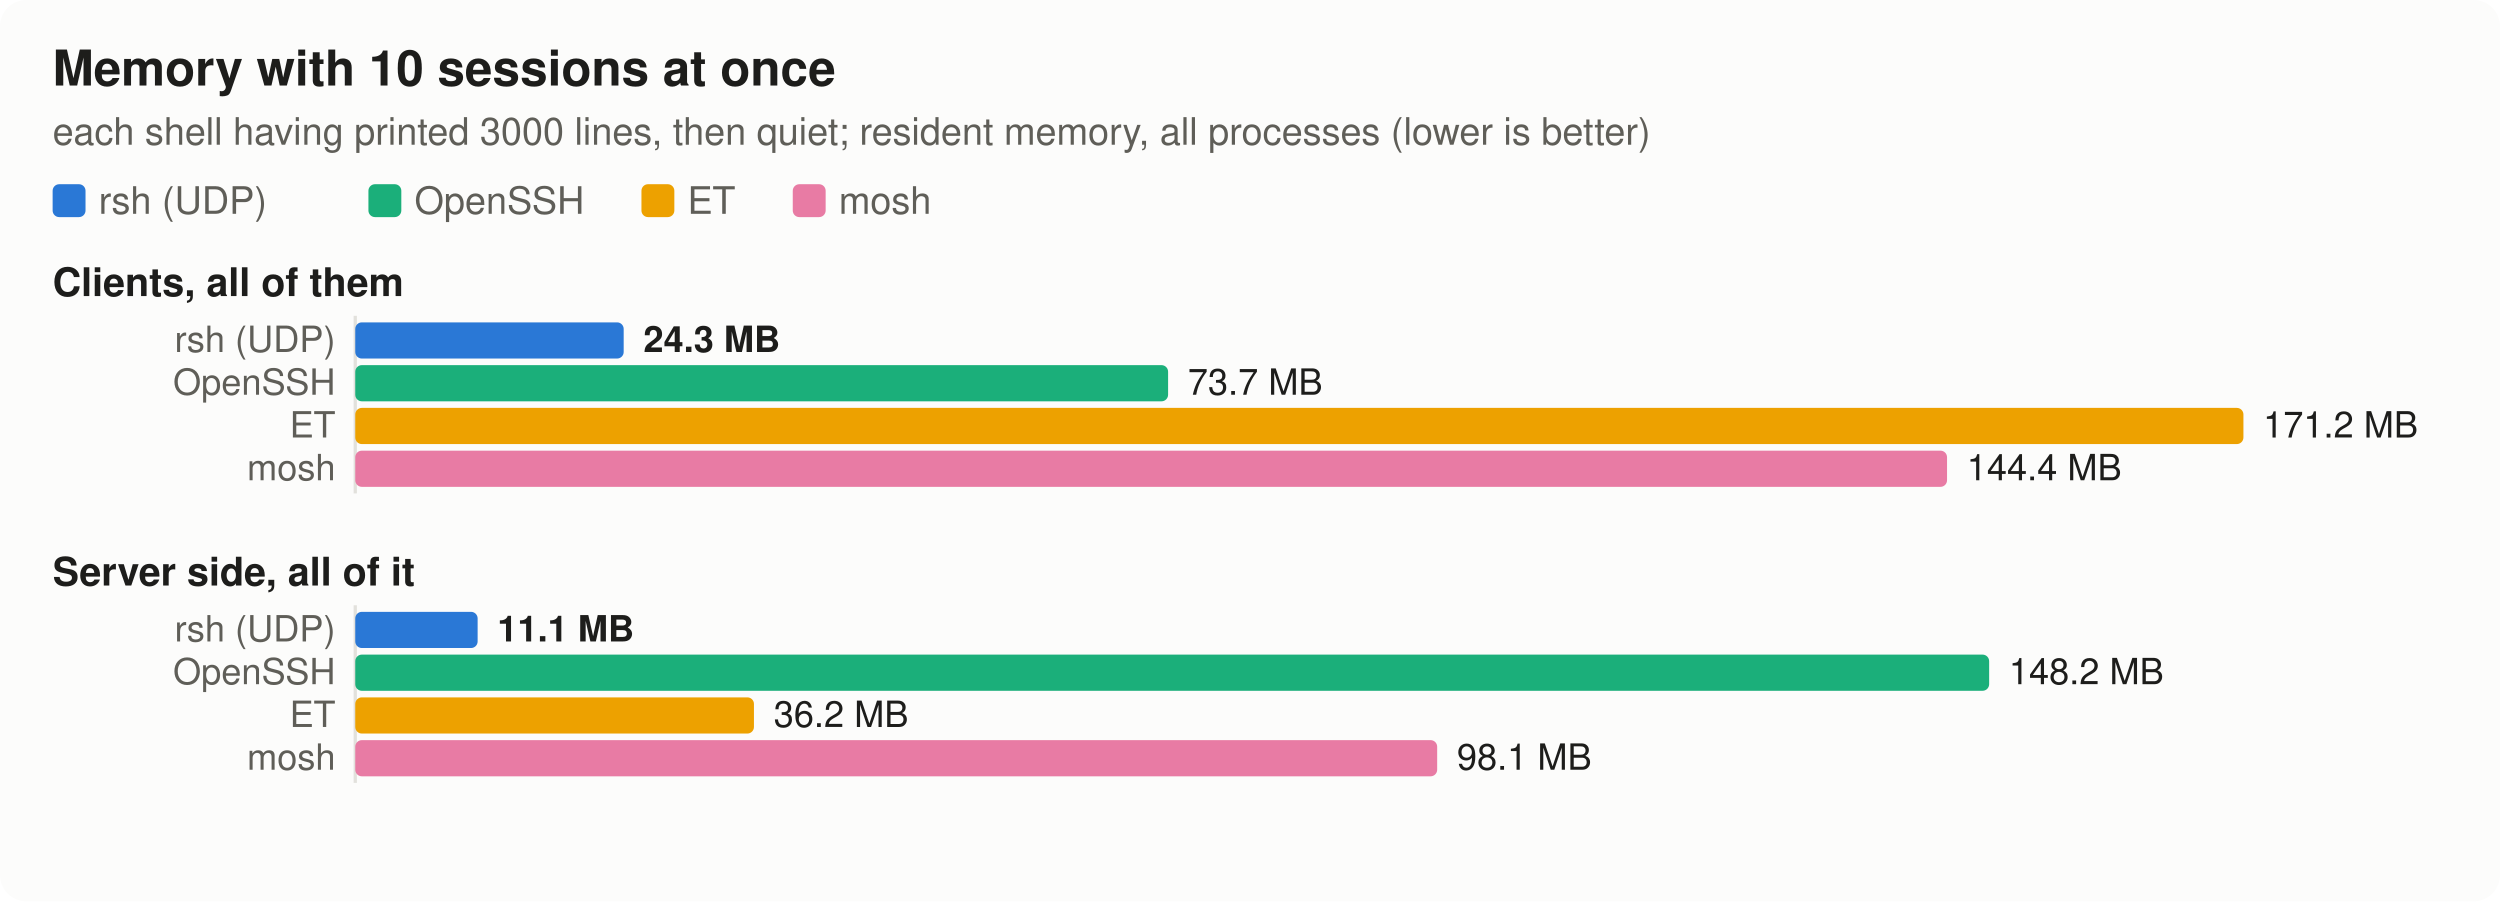
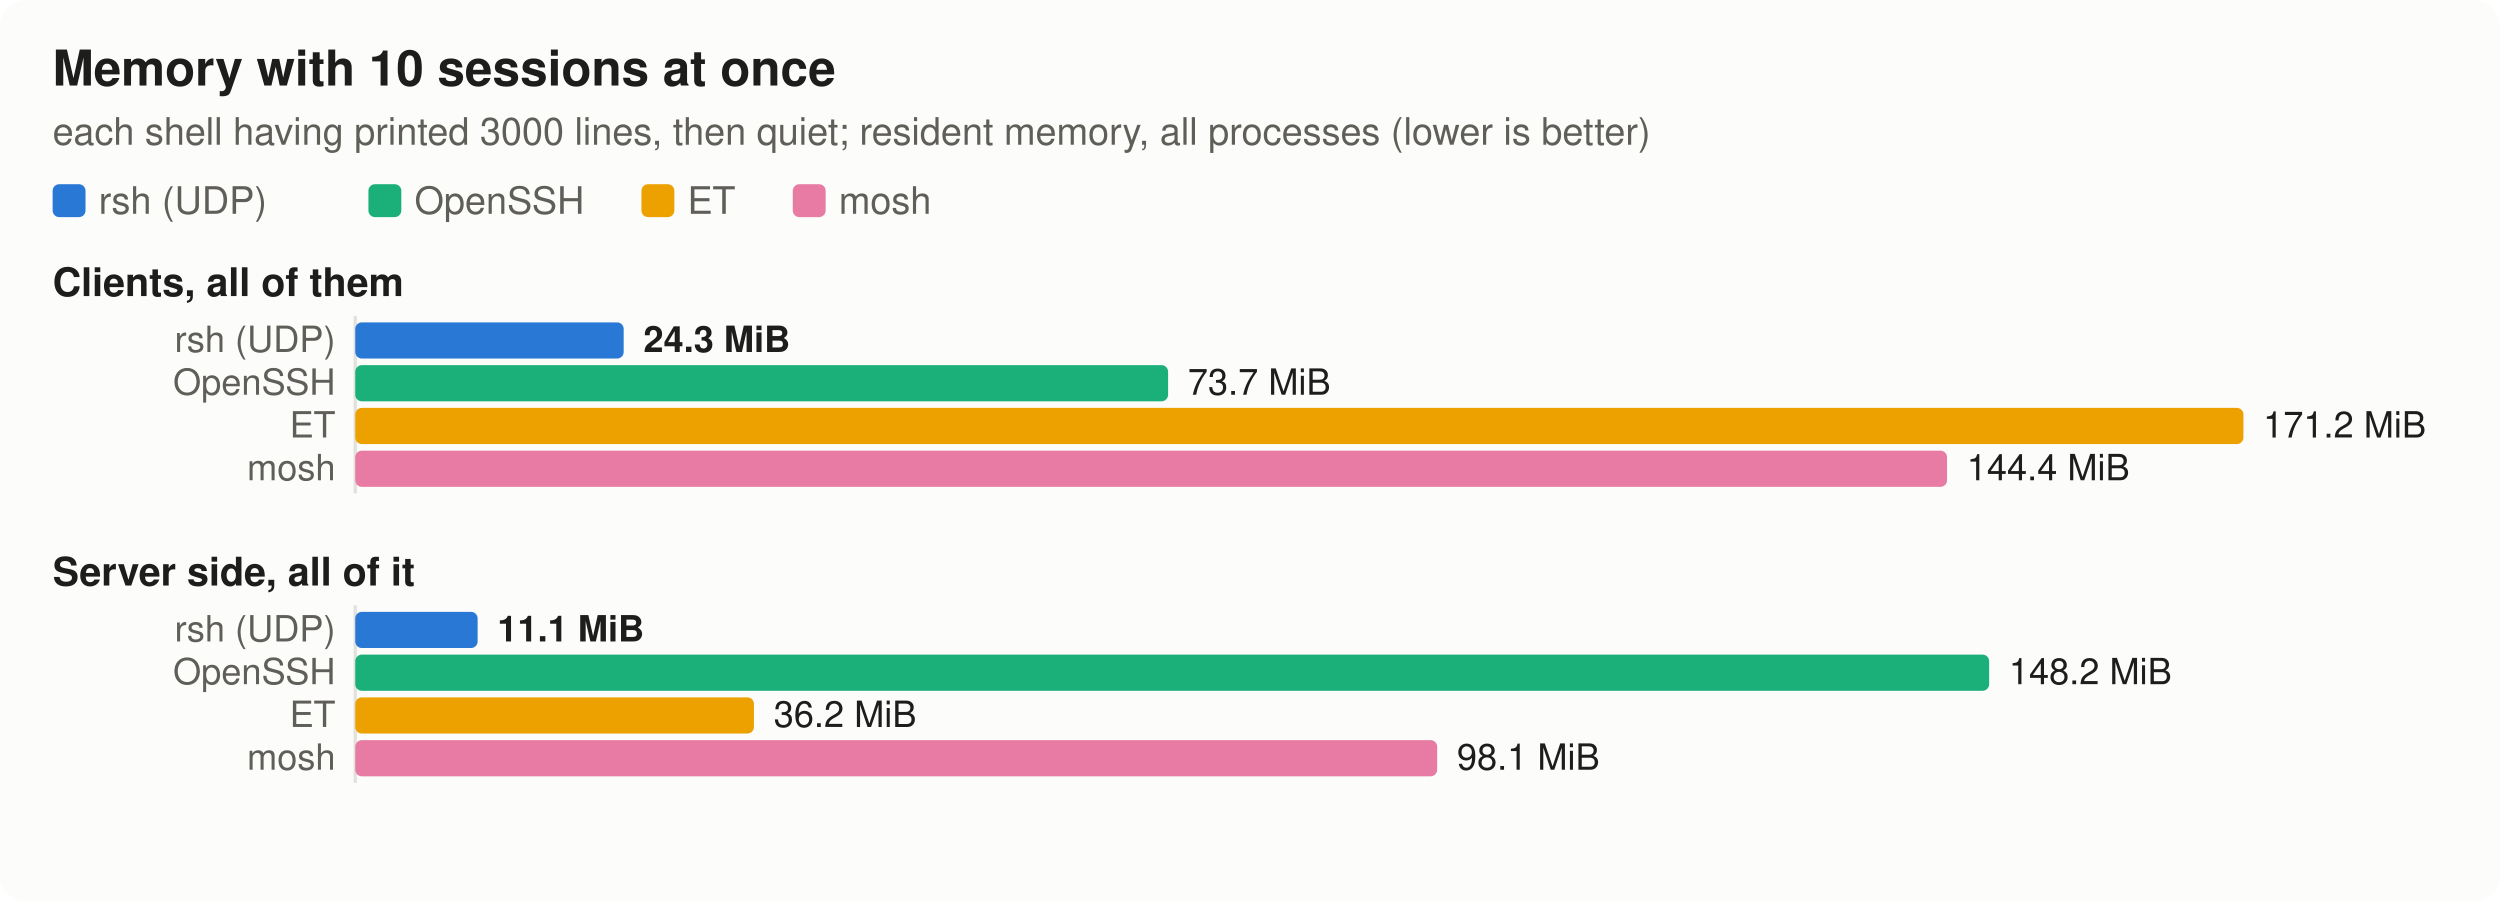
<svg xmlns="http://www.w3.org/2000/svg" width="760" height="274" viewBox="0 0 760 274" role="img" aria-label="Memory with 10 sessions at once">
  <style>svg{font-family:-apple-system,BlinkMacSystemFont,'Segoe UI',Helvetica,Arial,sans-serif}.bg{fill:#fcfcfb}.t1{fill:#1d1d1b}.t2{fill:#5f5e58}.axis{stroke:#e2e1dc}.s-rsh{fill:#2a78d6}.s-ssh{fill:#1baf7a}.s-et{fill:#eda100}.s-mosh{fill:#e87ba4}@media (prefers-color-scheme:dark){.bg{fill:#1a1a19}.t1{fill:#f0efec}.t2{fill:#c3c2b7}.axis{stroke:#3a3a37}.s-rsh{fill:#3987e5}.s-ssh{fill:#199e70}.s-et{fill:#c98500}.s-mosh{fill:#d55181}}</style>
  <rect class="bg" width="100%" height="100%" rx="8" />
  <text class="t1" x="16" y="26" font-size="15" font-weight="600">Memory with 10 sessions at once</text>
  <text class="t2" x="16" y="44" font-size="11.5">each shell having printed 3000 lines, then quiet; resident memory, all processes (lower is better)</text>
  <rect class="s-rsh" x="16" y="56" width="10" height="10" rx="2" />
  <text class="t2" x="30" y="65" font-size="11.5">rsh (UDP)</text>
  <rect class="s-ssh" x="112" y="56" width="10" height="10" rx="2" />
  <text class="t2" x="126" y="65" font-size="11.5">OpenSSH</text>
  <rect class="s-et" x="195" y="56" width="10" height="10" rx="2" />
  <text class="t2" x="209" y="65" font-size="11.5">ET</text>
  <rect class="s-mosh" x="241" y="56" width="10" height="10" rx="2" />
  <text class="t2" x="255" y="65" font-size="11.5">mosh</text>
  <text class="t1" x="16" y="90" font-size="12" font-weight="600">Clients, all of them</text>
  <line class="axis" x1="108" y1="96" x2="108" y2="150" stroke-width="1" />
  <text class="t2" x="102" y="107" font-size="11" text-anchor="end">rsh (UDP)</text>
  <rect class="s-rsh" x="108" y="98" width="81.6" height="11" rx="2" />
-   <text class="t1" x="195.6" y="107" font-size="11" font-weight="600">24.3 MB</text>
+   <text class="t1" x="195.6" y="107" font-size="11" font-weight="600">24.3 MiB</text>
  <text class="t2" x="102" y="120" font-size="11" text-anchor="end">OpenSSH</text>
  <rect class="s-ssh" x="108" y="111" width="247.1" height="11" rx="2" />
-   <text class="t1" x="361.1" y="120" font-size="11">73.7 MB</text>
+   <text class="t1" x="361.1" y="120" font-size="11">73.7 MiB</text>
  <text class="t2" x="102" y="133" font-size="11" text-anchor="end">ET</text>
  <rect class="s-et" x="108" y="124" width="574.0" height="11" rx="2" />
-   <text class="t1" x="688.0" y="133" font-size="11">171.2 MB</text>
+   <text class="t1" x="688.0" y="133" font-size="11">171.2 MiB</text>
  <text class="t2" x="102" y="146" font-size="11" text-anchor="end">mosh</text>
  <rect class="s-mosh" x="108" y="137" width="483.9" height="11" rx="2" />
-   <text class="t1" x="597.9" y="146" font-size="11">144.4 MB</text>
+   <text class="t1" x="597.9" y="146" font-size="11">144.4 MiB</text>
  <text class="t1" x="16" y="178" font-size="12" font-weight="600">Server side, all of it</text>
  <line class="axis" x1="108" y1="184" x2="108" y2="238" stroke-width="1" />
  <text class="t2" x="102" y="195" font-size="11" text-anchor="end">rsh (UDP)</text>
  <rect class="s-rsh" x="108" y="186" width="37.2" height="11" rx="2" />
-   <text class="t1" x="151.2" y="195" font-size="11" font-weight="600">11.1 MB</text>
+   <text class="t1" x="151.2" y="195" font-size="11" font-weight="600">11.1 MiB</text>
  <text class="t2" x="102" y="208" font-size="11" text-anchor="end">OpenSSH</text>
  <rect class="s-ssh" x="108" y="199" width="496.7" height="11" rx="2" />
-   <text class="t1" x="610.7" y="208" font-size="11">148.2 MB</text>
+   <text class="t1" x="610.7" y="208" font-size="11">148.2 MiB</text>
  <text class="t2" x="102" y="221" font-size="11" text-anchor="end">ET</text>
  <rect class="s-et" x="108" y="212" width="121.2" height="11" rx="2" />
-   <text class="t1" x="235.2" y="221" font-size="11">36.2 MB</text>
+   <text class="t1" x="235.2" y="221" font-size="11">36.2 MiB</text>
  <text class="t2" x="102" y="234" font-size="11" text-anchor="end">mosh</text>
  <rect class="s-mosh" x="108" y="225" width="328.9" height="11" rx="2" />
-   <text class="t1" x="442.9" y="234" font-size="11">98.1 MB</text>
+   <text class="t1" x="442.9" y="234" font-size="11">98.1 MiB</text>
</svg>
